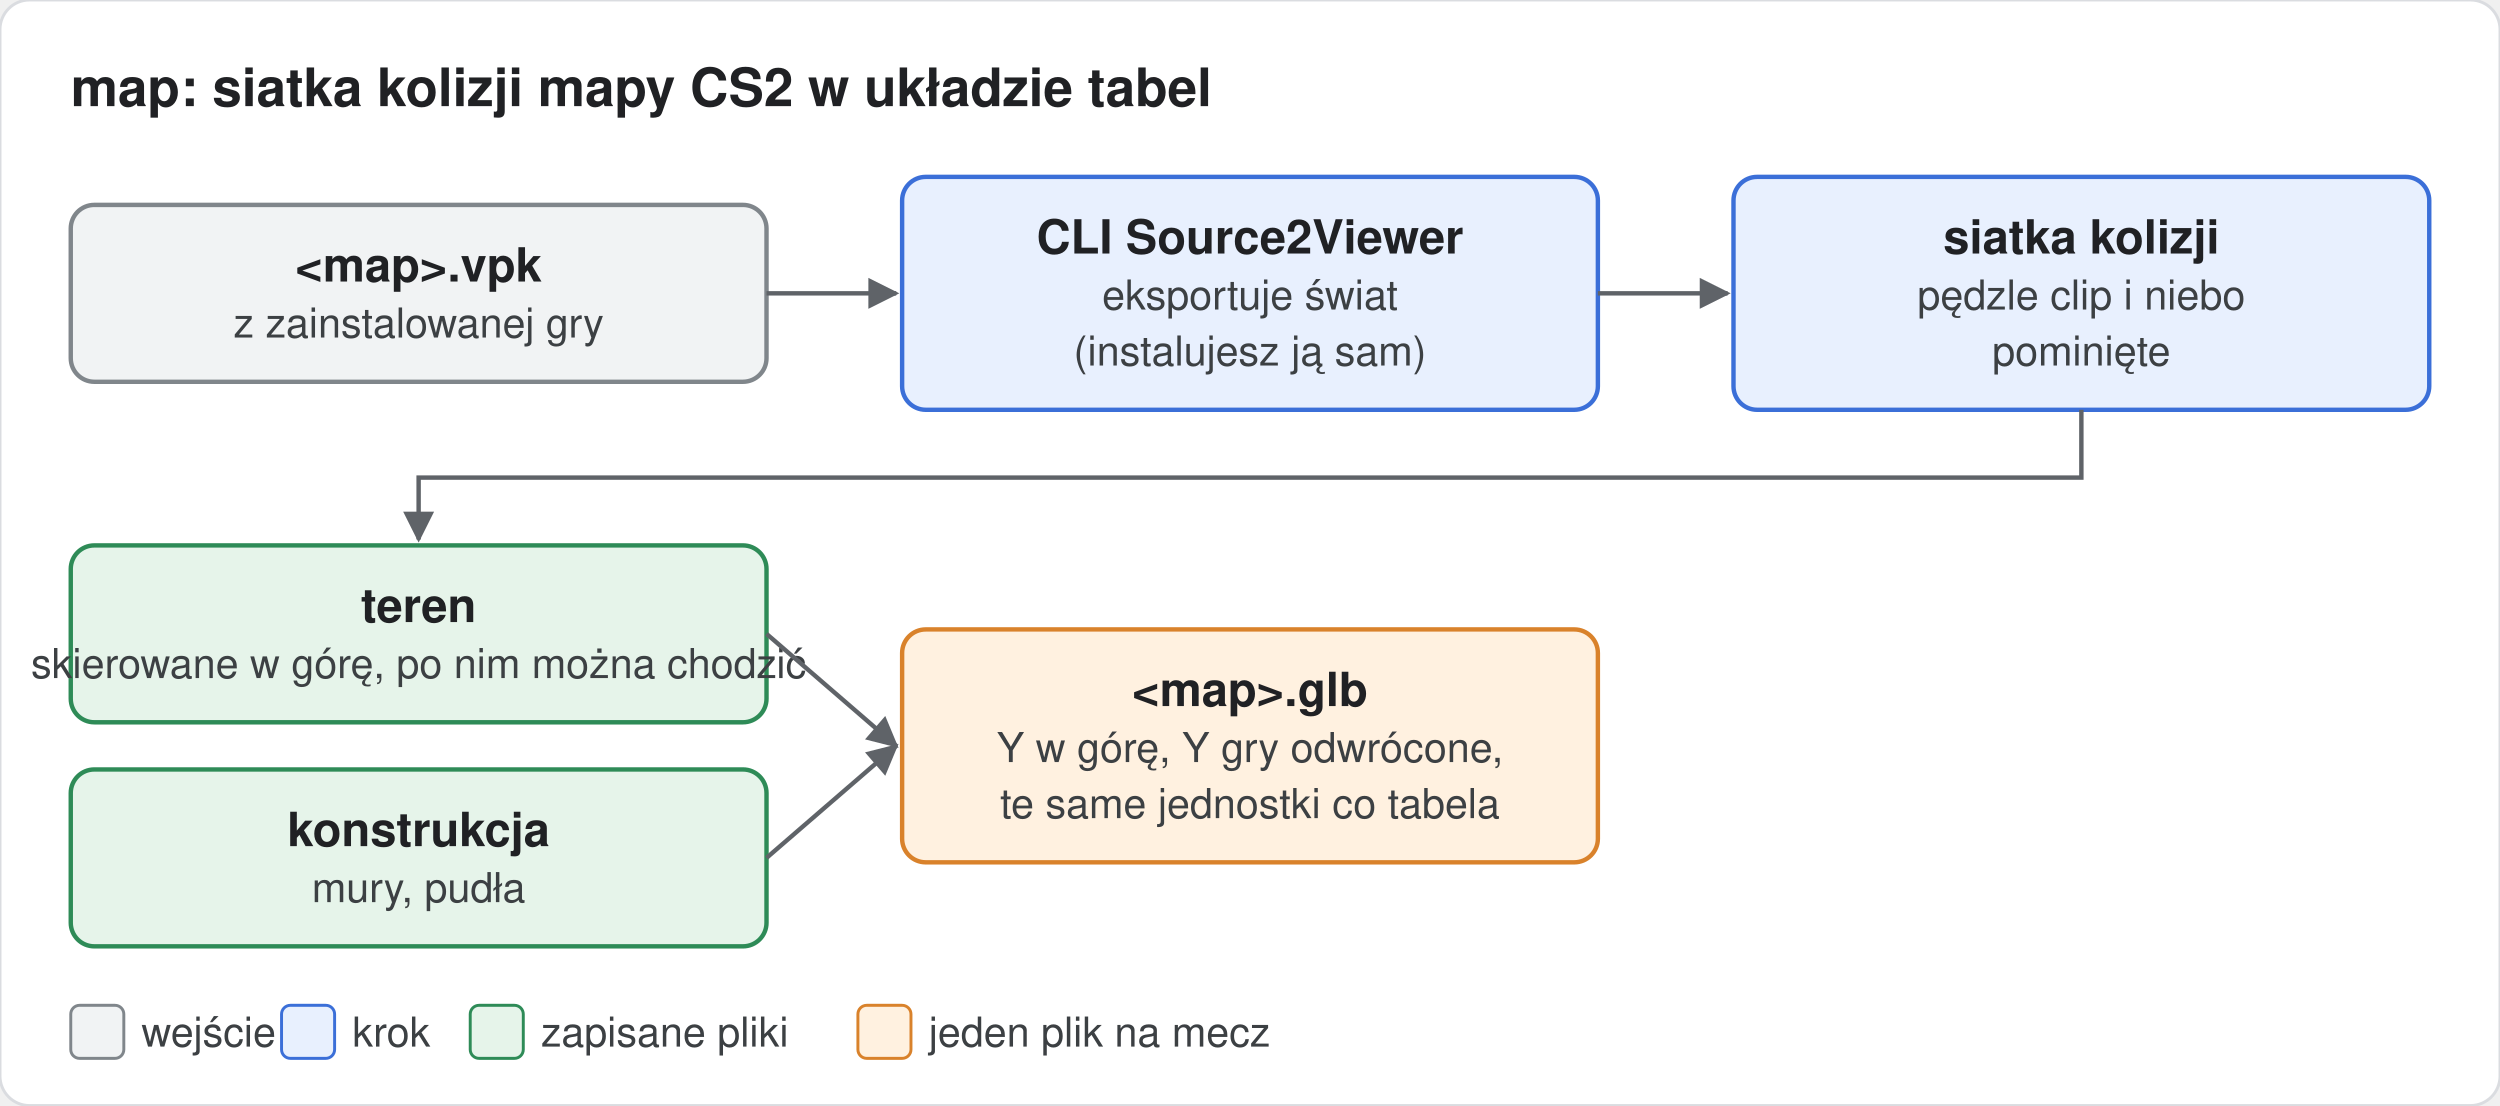
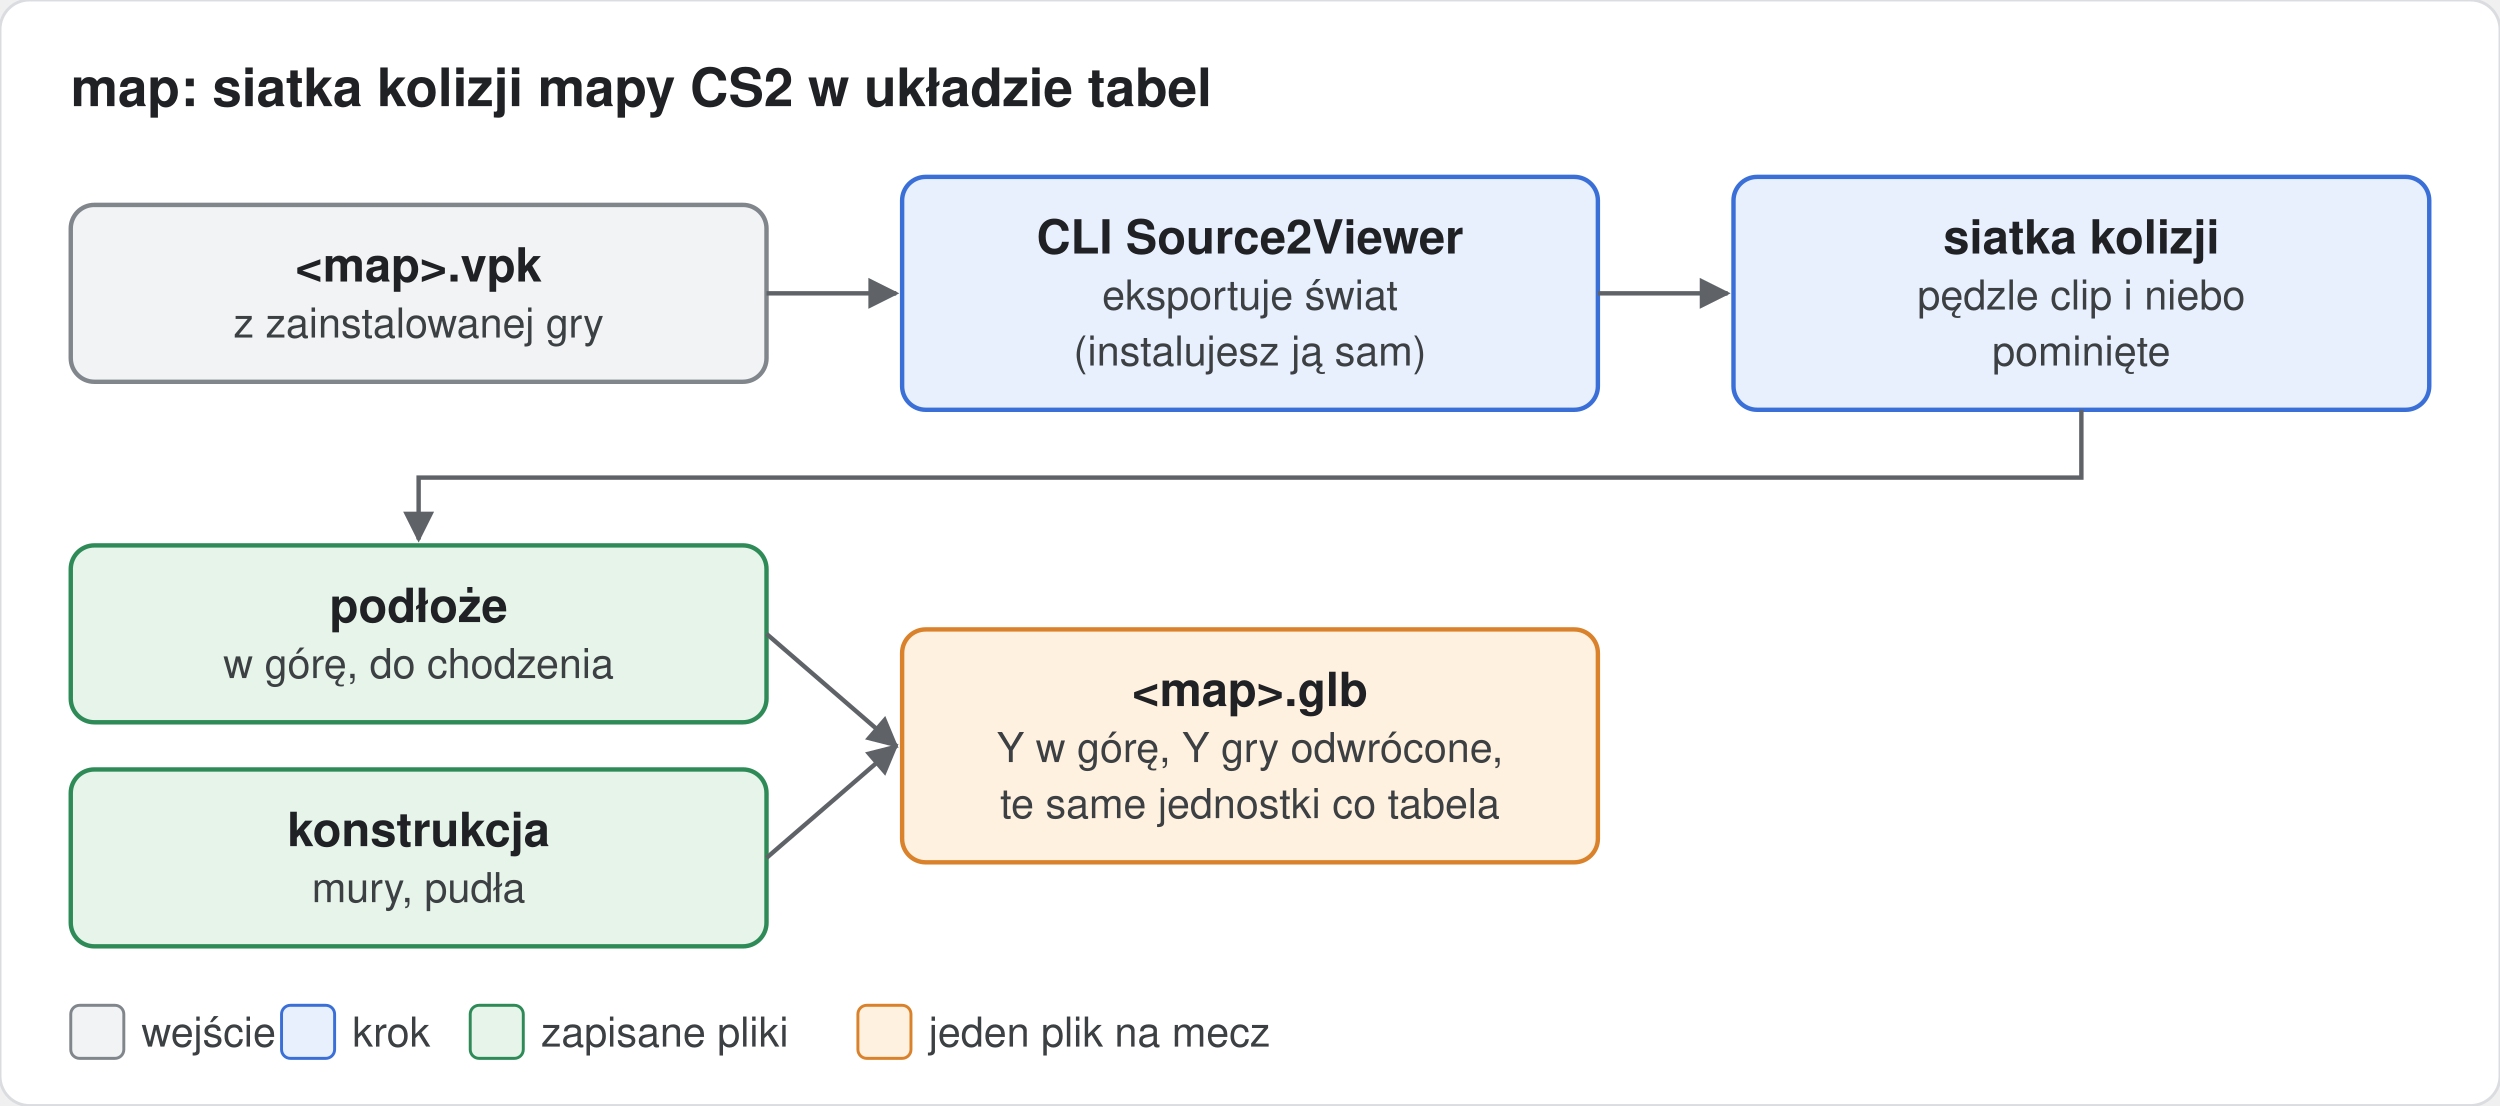
<svg xmlns="http://www.w3.org/2000/svg" width="848" height="375" viewBox="0 0 848 375" font-family="Segoe UI,Helvetica,Arial,sans-serif" role="img" aria-label="map: a CS2 map's collision mesh into the tables' frame">
  <defs>
    <marker id="a" viewBox="0 0 10 10" refX="9" refY="5" markerWidth="7" markerHeight="7" orient="auto">
      <path d="M0,0 L10,5 L0,10 z" fill="#5f6368" />
    </marker>
  </defs>
  <rect width="848" height="375" rx="10" fill="#ffffff" stroke="#dadce0" />
  <text x="24" y="36" font-size="18" font-weight="600" fill="#202124">map: siatka kolizji mapy CS2 w układzie tabel</text>
  <rect x="24" y="69.5" width="236" height="60" rx="8" fill="#f1f3f4" stroke="#80868b" stroke-width="1.5" />
  <text x="142.0" y="95.5" text-anchor="middle" font-weight="600" font-size="16" fill="#202124">&lt;map&gt;.vpk</text>
  <text x="142.0" y="114.5" text-anchor="middle" font-size="14" fill="#3c4043">z zainstalowanej gry</text>
  <rect x="306" y="60.0" width="236" height="79" rx="8" fill="#e8f0fe" stroke="#3b6fd8" stroke-width="1.5" />
  <text x="424.0" y="86.0" text-anchor="middle" font-weight="600" font-size="16" fill="#202124">CLI Source2Viewer</text>
  <text x="424.0" y="105.0" text-anchor="middle" font-size="14" fill="#3c4043">eksportuje świat</text>
  <text x="424.0" y="124.0" text-anchor="middle" font-size="14" fill="#3c4043">(instalujesz ją sam)</text>
  <rect x="588" y="60.0" width="236" height="79" rx="8" fill="#e8f0fe" stroke="#3b6fd8" stroke-width="1.5" />
  <text x="706.0" y="86.0" text-anchor="middle" font-weight="600" font-size="16" fill="#202124">siatka kolizji</text>
  <text x="706.0" y="105.0" text-anchor="middle" font-size="14" fill="#3c4043">pędzle clip i niebo</text>
  <text x="706.0" y="124.0" text-anchor="middle" font-size="14" fill="#3c4043">pominięte</text>
  <line x1="260" y1="99.5" x2="304" y2="99.5" stroke="#5f6368" stroke-width="1.5" marker-end="url(#a)" />
  <line x1="542" y1="99.5" x2="586" y2="99.5" stroke="#5f6368" stroke-width="1.5" marker-end="url(#a)" />
  <path d="M706.0,139.0 V162.0 H142.0 V183.0" fill="none" stroke="#5f6368" stroke-width="1.5" marker-end="url(#a)" />
  <rect x="24" y="185.0" width="236" height="60" rx="8" fill="#e6f4ea" stroke="#2e8b57" stroke-width="1.5" />
-   <text x="142.0" y="211.0" text-anchor="middle" font-weight="600" font-size="16" fill="#202124">teren</text>
-   <text x="142.0" y="230.0" text-anchor="middle" font-size="14" fill="#3c4043">skierowane w górę, po nim można chodzić</text>
+   <text x="142.0" y="211.0" text-anchor="middle" font-weight="600" font-size="16" fill="#202124">podłoże</text>
+   <text x="142.0" y="230.0" text-anchor="middle" font-size="14" fill="#3c4043">w górę, do chodzenia</text>
  <rect x="24" y="261.0" width="236" height="60" rx="8" fill="#e6f4ea" stroke="#2e8b57" stroke-width="1.5" />
  <text x="142.0" y="287.0" text-anchor="middle" font-weight="600" font-size="16" fill="#202124">konstrukcja</text>
  <text x="142.0" y="306.0" text-anchor="middle" font-size="14" fill="#3c4043">mury, pudła</text>
  <rect x="306" y="213.5" width="236" height="79" rx="8" fill="#fff1e0" stroke="#d9822b" stroke-width="1.5" />
  <text x="424.0" y="239.5" text-anchor="middle" font-weight="600" font-size="16" fill="#202124">&lt;map&gt;.glb</text>
  <text x="424.0" y="258.5" text-anchor="middle" font-size="14" fill="#3c4043">Y w górę, Y gry odwrócone,</text>
  <text x="424.0" y="277.5" text-anchor="middle" font-size="14" fill="#3c4043">te same jednostki co tabela</text>
  <line x1="260" y1="215.0" x2="304" y2="253.0" stroke="#5f6368" stroke-width="1.5" marker-end="url(#a)" />
  <line x1="260" y1="291.0" x2="304" y2="253.0" stroke="#5f6368" stroke-width="1.5" marker-end="url(#a)" />
  <rect x="24" y="341" width="18" height="18" rx="3" fill="#f1f3f4" stroke="#80868b" />
  <text x="48" y="355" font-size="14" fill="#3c4043">wejście</text>
  <rect x="95.5" y="341" width="18" height="18" rx="3" fill="#e8f0fe" stroke="#3b6fd8" />
  <text x="119.5" y="355" font-size="14" fill="#3c4043">krok</text>
  <rect x="159.5" y="341" width="18" height="18" rx="3" fill="#e6f4ea" stroke="#2e8b57" />
  <text x="183.5" y="355" font-size="14" fill="#3c4043">zapisane pliki</text>
  <rect x="291.0" y="341" width="18" height="18" rx="3" fill="#fff1e0" stroke="#d9822b" />
  <text x="315.0" y="355" font-size="14" fill="#3c4043">jeden plik na mecz</text>
</svg>
